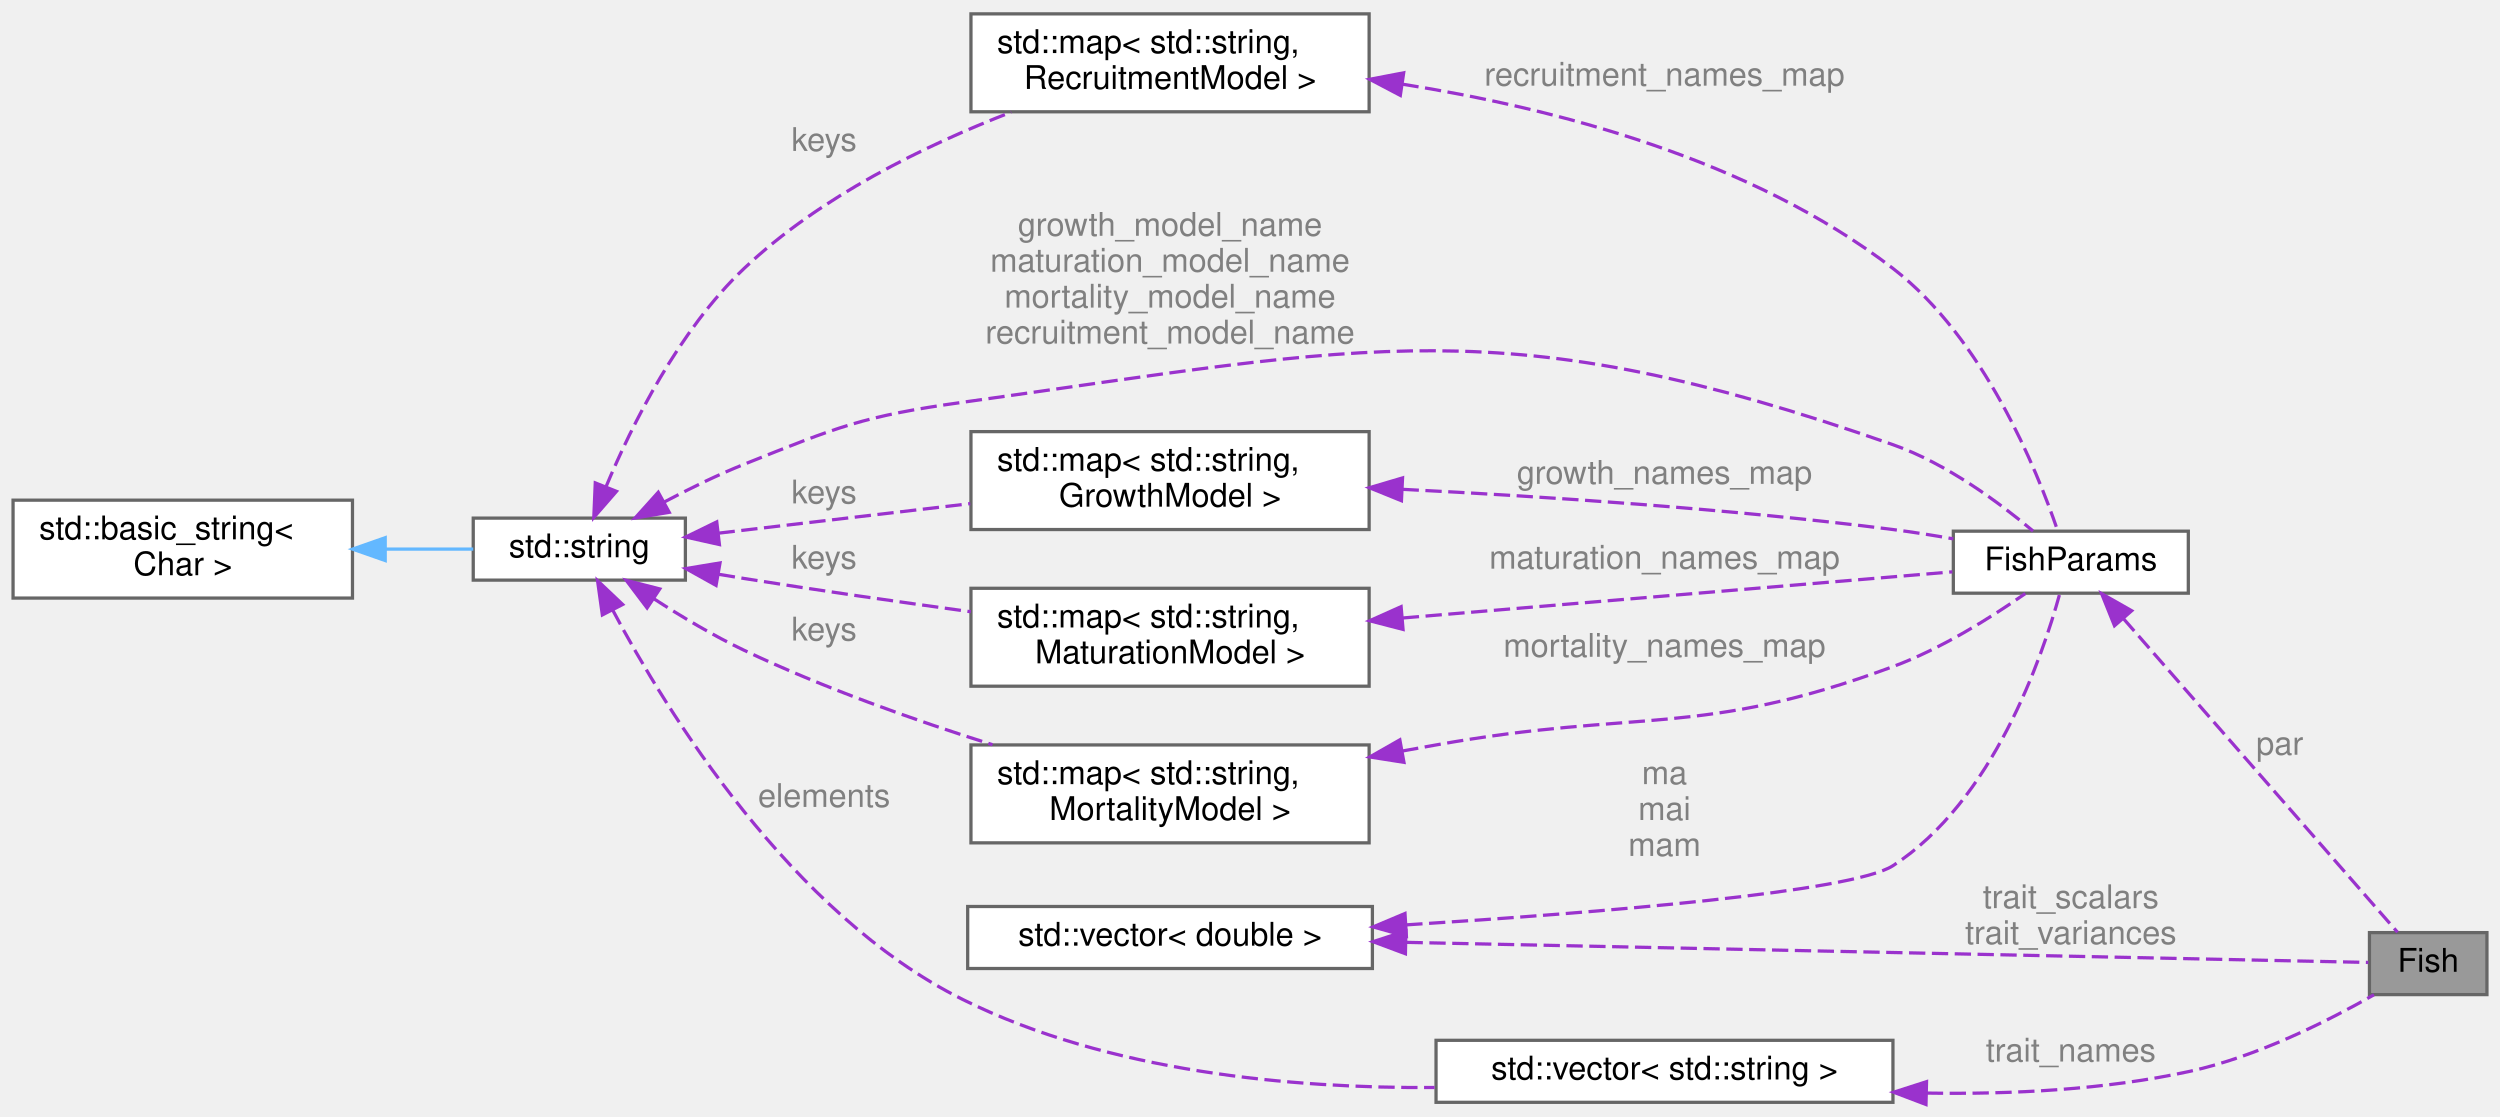
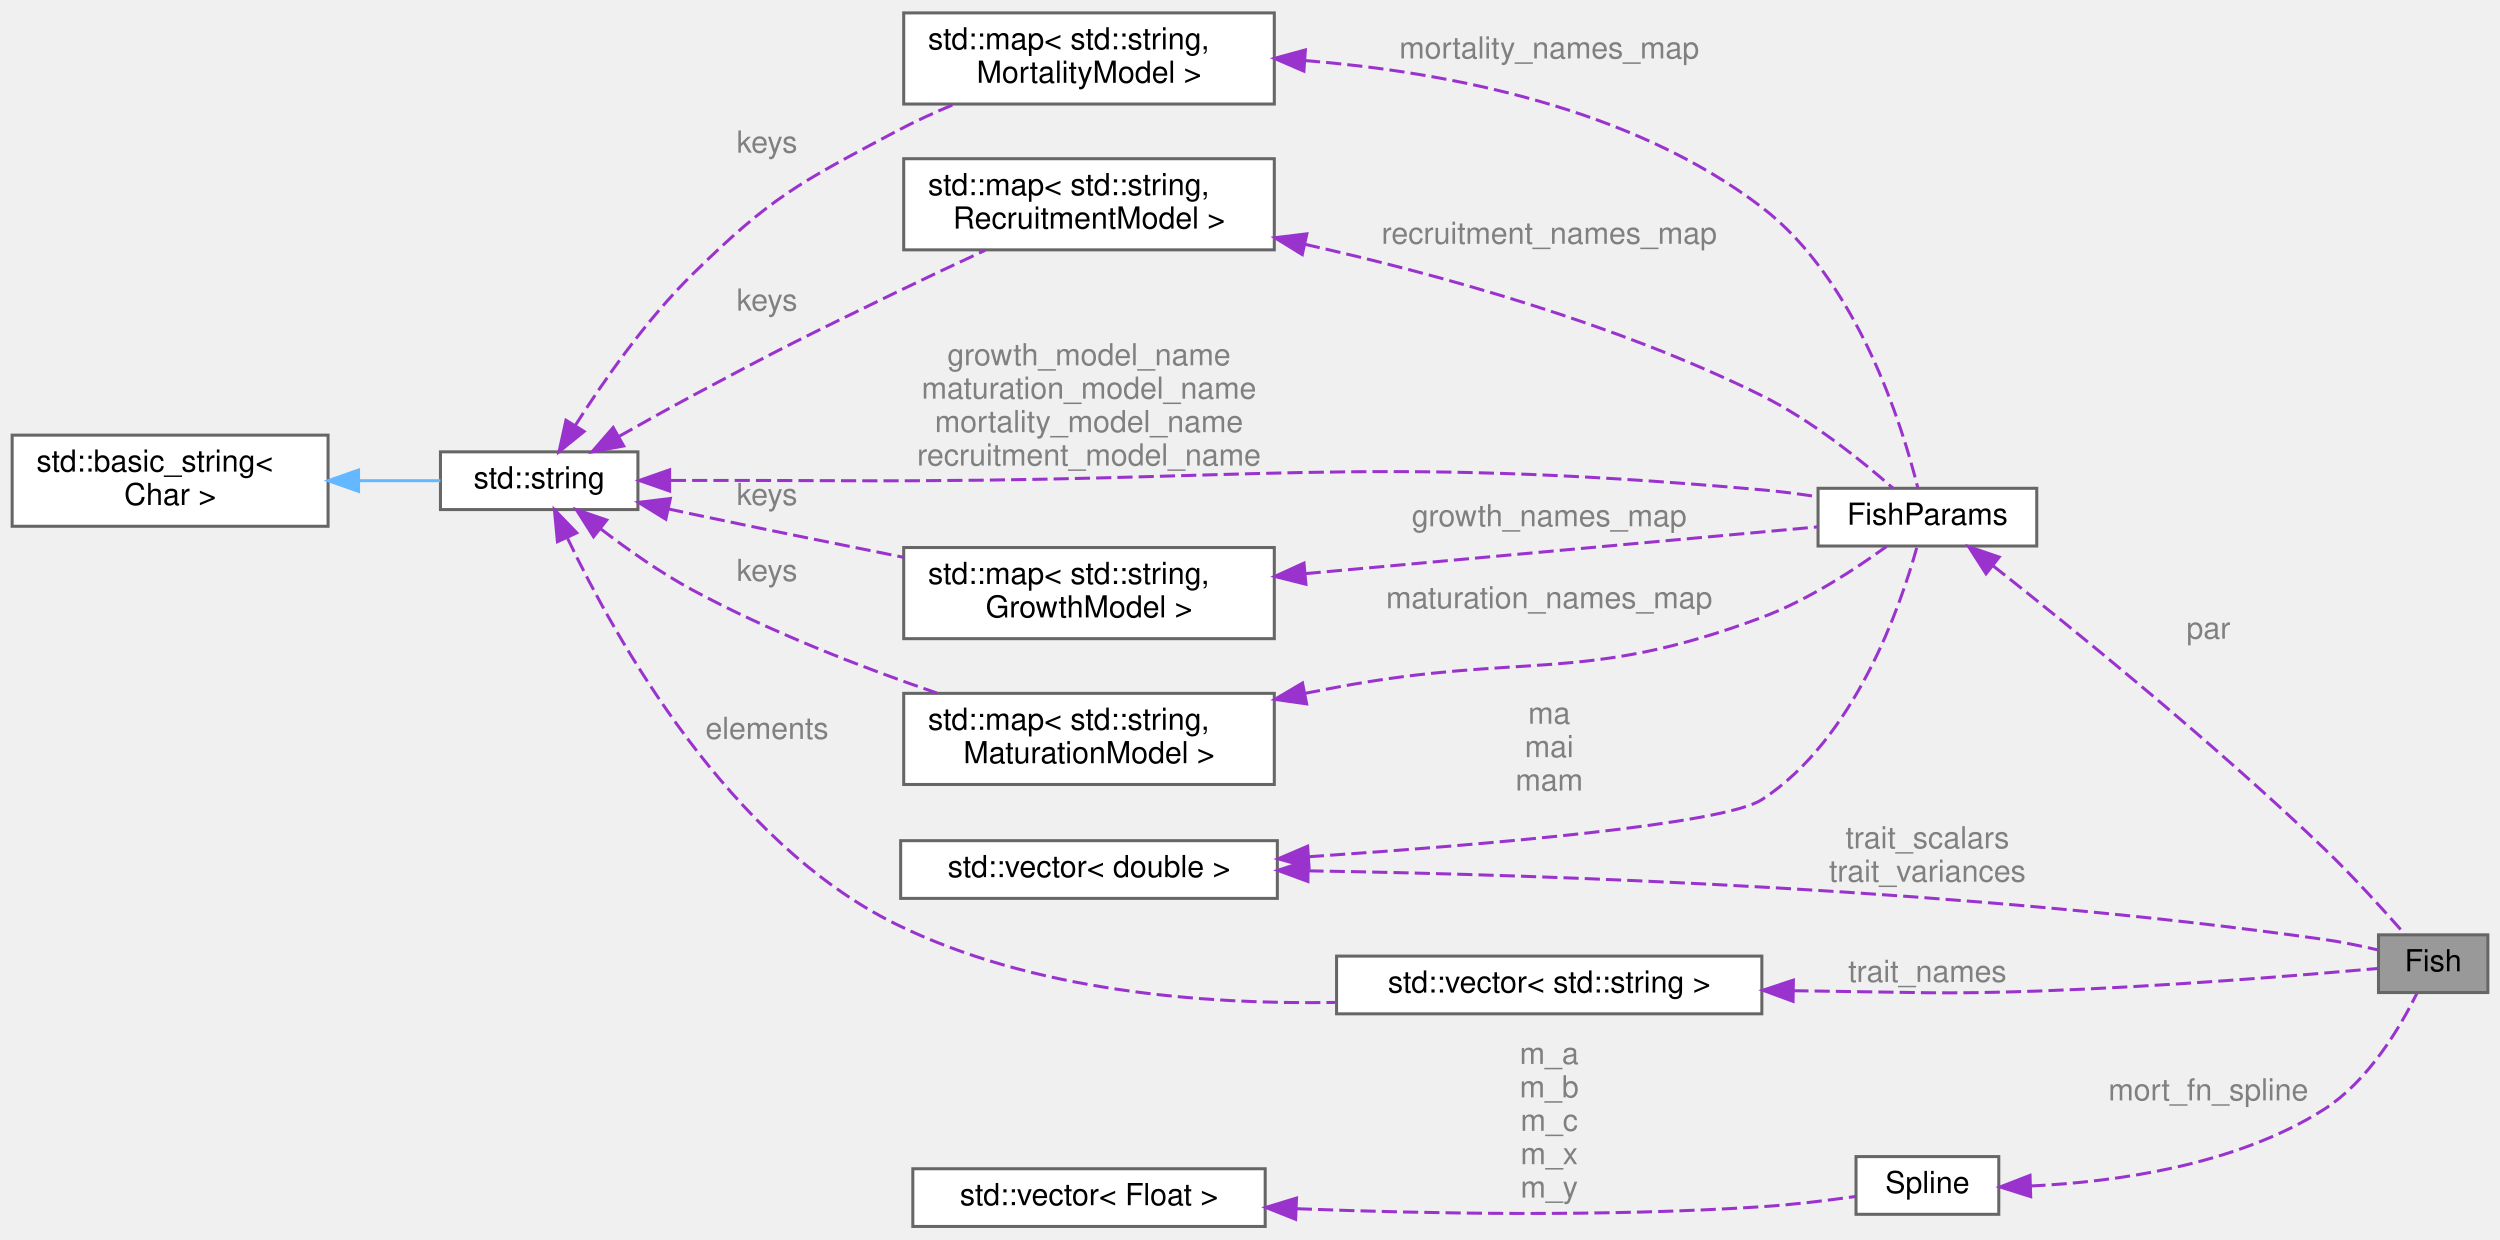
- <svg xmlns="http://www.w3.org/2000/svg" xmlns:xlink="http://www.w3.org/1999/xlink" width="766pt" height="342pt" viewBox="0.00 0.00 766.00 341.50">
-   <g id="graph0" class="graph" transform="scale(1 1) rotate(0) translate(4 337.5)">
+ <svg xmlns="http://www.w3.org/2000/svg" xmlns:xlink="http://www.w3.org/1999/xlink" width="823pt" height="408pt" viewBox="0.00 0.00 823.00 407.50">
+   <g id="graph0" class="graph" transform="scale(1 1) rotate(0) translate(4 403.5)">
    <g id="Node000001" class="node">
      <g id="a_Node000001">
        <a xlink:title=" ">
-           <polygon fill="#999999" stroke="#666666" points="758,-52 722,-52 722,-33 758,-33 758,-52" />
-           <text text-anchor="middle" x="740" y="-40" font-family="Helvetica,sans-Serif" font-size="10.00">Fish</text>
+           <polygon fill="#999999" stroke="#666666" points="815,-96 779,-96 779,-77 815,-77 815,-96" />
+           <text text-anchor="middle" x="797" y="-84" font-family="Helvetica,sans-Serif" font-size="10.00">Fish</text>
        </a>
      </g>
    </g>
    <g id="Node000002" class="node">
      <g id="a_Node000002">
        <a xlink:href="classFishParams.html" target="_top" xlink:title=" ">
-           <polygon fill="white" stroke="#666666" points="666.5,-175 594.5,-175 594.5,-156 666.5,-156 666.5,-175" />
-           <text text-anchor="middle" x="630.5" y="-163" font-family="Helvetica,sans-Serif" font-size="10.00">FishParams</text>
+           <polygon fill="white" stroke="#666666" points="666.5,-243 594.5,-243 594.5,-224 666.5,-224 666.5,-243" />
+           <text text-anchor="middle" x="630.5" y="-231" font-family="Helvetica,sans-Serif" font-size="10.00">FishParams</text>
        </a>
      </g>
    </g>
    <g id="edge1_Node000001_Node000002" class="edge">
      <g id="a_edge1_Node000001_Node000002">
        <a xlink:title=" ">
-           <path fill="none" stroke="#9a32cd" stroke-dasharray="5,2" d="M646.64,-148.18C669.61,-121.9 712.51,-72.81 730.6,-52.11" />
-           <polygon fill="#9a32cd" stroke="#9a32cd" points="643.88,-146.02 639.94,-155.85 649.15,-150.62 643.88,-146.02" />
-         </a>
-       </g>
-       <text text-anchor="middle" x="694.5" y="-106.5" font-family="Helvetica,sans-Serif" font-size="10.00" fill="grey"> par</text>
+           <path fill="none" stroke="#9a32cd" stroke-dasharray="5,2" d="M652.15,-217.46C678.3,-196.85 724.36,-159.54 761,-124.5 770.59,-115.33 780.79,-104.06 787.69,-96.18" />
+           <polygon fill="#9a32cd" stroke="#9a32cd" points="649.8,-214.86 644.09,-223.78 654.12,-220.36 649.8,-214.86" />
+         </a>
+       </g>
+       <text text-anchor="middle" x="723" y="-193.5" font-family="Helvetica,sans-Serif" font-size="10.00" fill="grey"> par</text>
    </g>
    <g id="Node000003" class="node">
      <g id="a_Node000003">
        <a xlink:title=" ">
-           <polygon fill="white" stroke="#666666" points="415.5,-205.5 293.5,-205.5 293.5,-175.5 415.5,-175.5 415.5,-205.5" />
-           <text text-anchor="start" x="301.5" y="-193.5" font-family="Helvetica,sans-Serif" font-size="10.00">std::map&lt; std::string,</text>
-           <text text-anchor="middle" x="354.5" y="-182.5" font-family="Helvetica,sans-Serif" font-size="10.00"> GrowthModel &gt;</text>
+           <polygon fill="white" stroke="#666666" points="415.5,-223.5 293.5,-223.5 293.5,-193.5 415.5,-193.5 415.5,-223.5" />
+           <text text-anchor="start" x="301.5" y="-211.5" font-family="Helvetica,sans-Serif" font-size="10.00">std::map&lt; std::string,</text>
+           <text text-anchor="middle" x="354.5" y="-200.5" font-family="Helvetica,sans-Serif" font-size="10.00"> GrowthModel &gt;</text>
        </a>
      </g>
    </g>
    <g id="edge2_Node000002_Node000003" class="edge">
      <g id="a_edge2_Node000002_Node000003">
        <a xlink:title=" ">
-           <path fill="none" stroke="#9a32cd" stroke-dasharray="5,2" d="M425.75,-187.82C469.17,-185.64 525.96,-181.86 576,-175.5 582,-174.74 588.34,-173.73 594.48,-172.65" />
-           <polygon fill="#9a32cd" stroke="#9a32cd" points="425.4,-184.33 415.58,-188.31 425.74,-191.32 425.4,-184.33" />
-         </a>
-       </g>
-       <text text-anchor="middle" x="506" y="-189.5" font-family="Helvetica,sans-Serif" font-size="10.00" fill="grey"> growth_names_map</text>
+           <path fill="none" stroke="#9a32cd" stroke-dasharray="5,2" d="M425.81,-214.92C479.71,-219.83 551.83,-226.41 594.21,-230.28" />
+           <polygon fill="#9a32cd" stroke="#9a32cd" points="425.91,-211.41 415.63,-213.99 425.27,-218.38 425.91,-211.41" />
+         </a>
+       </g>
+       <text text-anchor="middle" x="506" y="-230.5" font-family="Helvetica,sans-Serif" font-size="10.00" fill="grey"> growth_names_map</text>
    </g>
    <g id="Node000004" class="node">
      <g id="a_Node000004">
        <a xlink:title=" ">
-           <polygon fill="white" stroke="#666666" points="206,-179 141,-179 141,-160 206,-160 206,-179" />
-           <text text-anchor="middle" x="173.5" y="-167" font-family="Helvetica,sans-Serif" font-size="10.00">std::string</text>
+           <polygon fill="white" stroke="#666666" points="206,-255 141,-255 141,-236 206,-236 206,-255" />
+           <text text-anchor="middle" x="173.5" y="-243" font-family="Helvetica,sans-Serif" font-size="10.00">std::string</text>
        </a>
      </g>
    </g>
    <g id="edge12_Node000002_Node000004" class="edge">
      <g id="a_edge12_Node000002_Node000004">
        <a xlink:title=" ">
-           <path fill="none" stroke="#9a32cd" stroke-dasharray="5,2" d="M199.46,-183.9C207.17,-187.99 215.8,-192.22 224,-195.5 252.74,-206.98 260.34,-210.24 291,-214.5 416.59,-231.96 456.34,-243.45 576,-201.5 592.48,-195.72 608.74,-183.62 618.93,-175.04" />
-           <polygon fill="#9a32cd" stroke="#9a32cd" points="201.05,-180.78 190.6,-179.04 197.69,-186.92 201.05,-180.78" />
-         </a>
-       </g>
-       <text text-anchor="middle" x="354.5" y="-265.5" font-family="Helvetica,sans-Serif" font-size="10.00" fill="grey"> growth_model_name</text>
-       <text text-anchor="middle" x="354.5" y="-254.5" font-family="Helvetica,sans-Serif" font-size="10.00" fill="grey">maturation_model_name</text>
-       <text text-anchor="middle" x="354.5" y="-243.5" font-family="Helvetica,sans-Serif" font-size="10.00" fill="grey">mortality_model_name</text>
-       <text text-anchor="middle" x="354.5" y="-232.5" font-family="Helvetica,sans-Serif" font-size="10.00" fill="grey">recruitment_model_name</text>
+           <path fill="none" stroke="#9a32cd" stroke-dasharray="5,2" d="M216.85,-245.59C234.24,-245.61 254.59,-245.59 273,-245.5 407.67,-244.83 441.85,-254.37 576,-242.5 582,-241.97 588.35,-241.14 594.49,-240.2" />
+           <polygon fill="#9a32cd" stroke="#9a32cd" points="216.44,-242.09 206.44,-245.58 216.44,-249.09 216.44,-242.09" />
+         </a>
+       </g>
+       <text text-anchor="middle" x="354.5" y="-283.5" font-family="Helvetica,sans-Serif" font-size="10.00" fill="grey"> growth_model_name</text>
+       <text text-anchor="middle" x="354.5" y="-272.5" font-family="Helvetica,sans-Serif" font-size="10.00" fill="grey">maturation_model_name</text>
+       <text text-anchor="middle" x="354.5" y="-261.5" font-family="Helvetica,sans-Serif" font-size="10.00" fill="grey">mortality_model_name</text>
+       <text text-anchor="middle" x="354.5" y="-250.5" font-family="Helvetica,sans-Serif" font-size="10.00" fill="grey">recruitment_model_name</text>
    </g>
    <g id="edge3_Node000003_Node000004" class="edge">
      <g id="a_edge3_Node000003_Node000004">
        <a xlink:title=" ">
-           <path fill="none" stroke="#9a32cd" stroke-dasharray="5,2" d="M216.17,-174.39C239.1,-177.08 267.95,-180.46 293.29,-183.44" />
-           <polygon fill="#9a32cd" stroke="#9a32cd" points="216.43,-170.9 206.09,-173.21 215.61,-177.85 216.43,-170.9" />
-         </a>
-       </g>
-       <text text-anchor="middle" x="248.5" y="-183.5" font-family="Helvetica,sans-Serif" font-size="10.00" fill="grey"> keys</text>
+           <path fill="none" stroke="#9a32cd" stroke-dasharray="5,2" d="M215.98,-236.22C218.69,-235.63 221.39,-235.05 224,-234.5 246.66,-229.71 271.6,-224.65 293.49,-220.28" />
+           <polygon fill="#9a32cd" stroke="#9a32cd" points="215.19,-232.81 206.17,-238.36 216.68,-239.65 215.19,-232.81" />
+         </a>
+       </g>
+       <text text-anchor="middle" x="248.5" y="-237.5" font-family="Helvetica,sans-Serif" font-size="10.00" fill="grey"> keys</text>
    </g>
    <g id="Node000006" class="node">
      <g id="a_Node000006">
        <a xlink:title=" ">
-           <polygon fill="white" stroke="#666666" points="415.5,-157.5 293.5,-157.5 293.5,-127.5 415.5,-127.5 415.5,-157.5" />
-           <text text-anchor="start" x="301.5" y="-145.5" font-family="Helvetica,sans-Serif" font-size="10.00">std::map&lt; std::string,</text>
-           <text text-anchor="middle" x="354.5" y="-134.5" font-family="Helvetica,sans-Serif" font-size="10.00"> MaturationModel &gt;</text>
+           <polygon fill="white" stroke="#666666" points="415.5,-175.5 293.5,-175.5 293.5,-145.5 415.5,-145.5 415.5,-175.5" />
+           <text text-anchor="start" x="301.5" y="-163.5" font-family="Helvetica,sans-Serif" font-size="10.00">std::map&lt; std::string,</text>
+           <text text-anchor="middle" x="354.5" y="-152.5" font-family="Helvetica,sans-Serif" font-size="10.00"> MaturationModel &gt;</text>
        </a>
      </g>
    </g>
    <g id="edge6_Node000006_Node000004" class="edge">
      <g id="a_edge6_Node000006_Node000004">
        <a xlink:title=" ">
-           <path fill="none" stroke="#9a32cd" stroke-dasharray="5,2" d="M216.25,-161.78C218.87,-161.34 221.47,-160.91 224,-160.5 246.64,-156.87 271.57,-153.3 293.46,-150.31" />
-           <polygon fill="#9a32cd" stroke="#9a32cd" points="215.4,-158.38 206.15,-163.54 216.61,-165.27 215.4,-158.38" />
-         </a>
-       </g>
-       <text text-anchor="middle" x="248.5" y="-163.5" font-family="Helvetica,sans-Serif" font-size="10.00" fill="grey"> keys</text>
+           <path fill="none" stroke="#9a32cd" stroke-dasharray="5,2" d="M193.81,-229.6C202.65,-222.82 213.48,-215.18 224,-209.5 249.49,-195.73 279.67,-184.07 304.49,-175.58" />
+           <polygon fill="#9a32cd" stroke="#9a32cd" points="191.4,-227.05 185.72,-235.99 195.74,-232.54 191.4,-227.05" />
+         </a>
+       </g>
+       <text text-anchor="middle" x="248.5" y="-212.5" font-family="Helvetica,sans-Serif" font-size="10.00" fill="grey"> keys</text>
    </g>
    <g id="Node000007" class="node">
      <g id="a_Node000007">
        <a xlink:title=" ">
-           <polygon fill="white" stroke="#666666" points="415.5,-109.5 293.5,-109.5 293.5,-79.5 415.5,-79.5 415.5,-109.5" />
-           <text text-anchor="start" x="301.5" y="-97.5" font-family="Helvetica,sans-Serif" font-size="10.00">std::map&lt; std::string,</text>
-           <text text-anchor="middle" x="354.5" y="-86.5" font-family="Helvetica,sans-Serif" font-size="10.00"> MortalityModel &gt;</text>
+           <polygon fill="white" stroke="#666666" points="415.5,-399.5 293.5,-399.5 293.5,-369.5 415.5,-369.5 415.5,-399.5" />
+           <text text-anchor="start" x="301.5" y="-387.5" font-family="Helvetica,sans-Serif" font-size="10.00">std::map&lt; std::string,</text>
+           <text text-anchor="middle" x="354.5" y="-376.5" font-family="Helvetica,sans-Serif" font-size="10.00"> MortalityModel &gt;</text>
        </a>
      </g>
    </g>
    <g id="edge8_Node000007_Node000004" class="edge">
      <g id="a_edge8_Node000007_Node000004">
        <a xlink:title=" ">
-           <path fill="none" stroke="#9a32cd" stroke-dasharray="5,2" d="M196.35,-154.29C204.75,-148.85 214.58,-142.97 224,-138.5 248.24,-126.99 276.31,-117.06 300.11,-109.57" />
-           <polygon fill="#9a32cd" stroke="#9a32cd" points="194.27,-151.47 187.88,-159.93 198.15,-157.3 194.27,-151.47" />
-         </a>
-       </g>
-       <text text-anchor="middle" x="248.5" y="-141.5" font-family="Helvetica,sans-Serif" font-size="10.00" fill="grey"> keys</text>
+           <path fill="none" stroke="#9a32cd" stroke-dasharray="5,2" d="M185.33,-263.61C194.52,-278.09 208.62,-298.39 224,-313.5 249.94,-338.99 258.89,-343.41 291,-360.5 297.05,-363.72 303.64,-366.73 310.18,-369.46" />
+           <polygon fill="#9a32cd" stroke="#9a32cd" points="188.28,-261.72 180.04,-255.05 182.32,-265.4 188.28,-261.72" />
+         </a>
+       </g>
+       <text text-anchor="middle" x="248.5" y="-353.5" font-family="Helvetica,sans-Serif" font-size="10.00" fill="grey"> keys</text>
    </g>
    <g id="Node000008" class="node">
      <g id="a_Node000008">
        <a xlink:title=" ">
-           <polygon fill="white" stroke="#666666" points="415.5,-333.5 293.5,-333.5 293.5,-303.5 415.5,-303.5 415.5,-333.5" />
-           <text text-anchor="start" x="301.5" y="-321.5" font-family="Helvetica,sans-Serif" font-size="10.00">std::map&lt; std::string,</text>
-           <text text-anchor="middle" x="354.5" y="-310.5" font-family="Helvetica,sans-Serif" font-size="10.00"> RecruitmentModel &gt;</text>
+           <polygon fill="white" stroke="#666666" points="415.5,-351.5 293.5,-351.5 293.5,-321.5 415.5,-321.5 415.5,-351.5" />
+           <text text-anchor="start" x="301.5" y="-339.5" font-family="Helvetica,sans-Serif" font-size="10.00">std::map&lt; std::string,</text>
+           <text text-anchor="middle" x="354.5" y="-328.5" font-family="Helvetica,sans-Serif" font-size="10.00"> RecruitmentModel &gt;</text>
        </a>
      </g>
    </g>
    <g id="edge10_Node000008_Node000004" class="edge">
      <g id="a_edge10_Node000008_Node000004">
        <a xlink:title=" ">
-           <path fill="none" stroke="#9a32cd" stroke-dasharray="5,2" d="M181.68,-188.6C189.61,-207.57 203.96,-236.49 224,-255.5 247.13,-277.44 279.34,-293.15 305.85,-303.4" />
-           <polygon fill="#9a32cd" stroke="#9a32cd" points="184.89,-187.2 177.94,-179.21 178.39,-189.79 184.89,-187.2" />
-         </a>
-       </g>
-       <text text-anchor="middle" x="248.5" y="-291.5" font-family="Helvetica,sans-Serif" font-size="10.00" fill="grey"> keys</text>
+           <path fill="none" stroke="#9a32cd" stroke-dasharray="5,2" d="M199.81,-260.11C207.54,-264.49 216.08,-269.25 224,-273.5 253.43,-289.28 260.96,-292.91 291,-307.5 300.47,-312.1 310.81,-316.96 320.31,-321.36" />
+           <polygon fill="#9a32cd" stroke="#9a32cd" points="201.32,-256.94 190.9,-255.02 197.85,-263.02 201.32,-256.94" />
+         </a>
+       </g>
+       <text text-anchor="middle" x="248.5" y="-301.5" font-family="Helvetica,sans-Serif" font-size="10.00" fill="grey"> keys</text>
+     </g>
+     <g id="Node000012" class="node">
+       <g id="a_Node000012">
+         <a xlink:title=" ">
+           <polygon fill="white" stroke="#666666" points="576,-89 436,-89 436,-70 576,-70 576,-89" />
+           <text text-anchor="middle" x="506" y="-77" font-family="Helvetica,sans-Serif" font-size="10.00">std::vector&lt; std::string &gt;</text>
+         </a>
+       </g>
+     </g>
+     <g id="edge17_Node000012_Node000004" class="edge">
+       <g id="a_edge17_Node000012_Node000004">
+         <a xlink:title=" ">
+           <path fill="none" stroke="#9a32cd" stroke-dasharray="5,2" d="M182.84,-226.55C198.52,-193.59 235.87,-126.63 291,-99.5 335.7,-77.51 391.97,-73.01 435.6,-73.75" />
+           <polygon fill="#9a32cd" stroke="#9a32cd" points="179.51,-225.42 178.51,-235.96 185.87,-228.34 179.51,-225.42" />
+         </a>
+       </g>
+       <text text-anchor="middle" x="248.5" y="-160.5" font-family="Helvetica,sans-Serif" font-size="10.00" fill="grey"> elements</text>
+     </g>
+     <g id="Node000005" class="node">
+       <g id="a_Node000005">
+         <a xlink:title=" ">
+           <polygon fill="white" stroke="#666666" points="104,-260.5 0,-260.5 0,-230.5 104,-230.5 104,-260.5" />
+           <text text-anchor="start" x="8" y="-248.5" font-family="Helvetica,sans-Serif" font-size="10.00">std::basic_string&lt;</text>
+           <text text-anchor="middle" x="52" y="-237.5" font-family="Helvetica,sans-Serif" font-size="10.00"> Char &gt;</text>
+         </a>
+       </g>
+     </g>
+     <g id="edge4_Node000004_Node000005" class="edge">
+       <g id="a_edge4_Node000004_Node000005">
+         <a xlink:title=" ">
+           <path fill="none" stroke="#63b8ff" d="M114.1,-245.5C123.41,-245.5 132.68,-245.5 141,-245.5" />
+           <polygon fill="#63b8ff" stroke="#63b8ff" points="114.03,-242 104.03,-245.5 114.03,-249 114.03,-242" />
+         </a>
+       </g>
+     </g>
+     <g id="edge5_Node000002_Node000006" class="edge">
+       <g id="a_edge5_Node000002_Node000006">
+         <a xlink:title=" ">
+           <path fill="none" stroke="#9a32cd" stroke-dasharray="5,2" d="M425.61,-175.5C429.12,-176.19 432.6,-176.86 436,-177.5 497.97,-189.13 516.94,-178.42 576,-200.5 591.13,-206.16 606.65,-216.3 617.05,-223.86" />
+           <polygon fill="#9a32cd" stroke="#9a32cd" points="426.15,-172.04 415.66,-173.52 424.78,-178.91 426.15,-172.04" />
+         </a>
+       </g>
+       <text text-anchor="middle" x="506" y="-203.5" font-family="Helvetica,sans-Serif" font-size="10.00" fill="grey"> maturation_names_map</text>
+     </g>
+     <g id="edge7_Node000002_Node000007" class="edge">
+       <g id="a_edge7_Node000002_Node000007">
+         <a xlink:title=" ">
+           <path fill="none" stroke="#9a32cd" stroke-dasharray="5,2" d="M425.58,-383.82C472.41,-380.04 533.06,-368.36 576,-335.5 607.44,-311.44 622.25,-263.58 627.35,-243.13" />
+           <polygon fill="#9a32cd" stroke="#9a32cd" points="425.24,-380.33 415.51,-384.53 425.73,-387.32 425.24,-380.33" />
+         </a>
+       </g>
+       <text text-anchor="middle" x="506" y="-384.5" font-family="Helvetica,sans-Serif" font-size="10.00" fill="grey"> mortality_names_map</text>
+     </g>
+     <g id="edge9_Node000002_Node000008" class="edge">
+       <g id="a_edge9_Node000002_Node000008">
+         <a xlink:title=" ">
+           <path fill="none" stroke="#9a32cd" stroke-dasharray="5,2" d="M425.56,-323.33C470.13,-313.31 528.24,-297.17 576,-273.5 592.42,-265.36 608.95,-252.03 619.2,-243.02" />
+           <polygon fill="#9a32cd" stroke="#9a32cd" points="424.71,-319.93 415.69,-325.49 426.21,-326.77 424.71,-319.93" />
+         </a>
+       </g>
+       <text text-anchor="middle" x="506" y="-323.5" font-family="Helvetica,sans-Serif" font-size="10.00" fill="grey"> recruitment_names_map</text>
+     </g>
+     <g id="Node000009" class="node">
+       <g id="a_Node000009">
+         <a xlink:title=" ">
+           <polygon fill="white" stroke="#666666" points="416.5,-127 292.5,-127 292.5,-108 416.5,-108 416.5,-127" />
+           <text text-anchor="middle" x="354.5" y="-115" font-family="Helvetica,sans-Serif" font-size="10.00">std::vector&lt; double &gt;</text>
+         </a>
+       </g>
+     </g>
+     <g id="edge15_Node000001_Node000009" class="edge">
+       <g id="a_edge15_Node000001_Node000009">
+         <a xlink:title=" ">
+           <path fill="none" stroke="#9a32cd" stroke-dasharray="5,2" d="M426.73,-117.07C507.99,-115.75 644.67,-110.97 761,-94.5 766.8,-93.68 773.06,-92.38 778.66,-91.07" />
+           <polygon fill="#9a32cd" stroke="#9a32cd" points="426.56,-113.57 416.61,-117.22 426.66,-120.57 426.56,-113.57" />
+         </a>
+       </g>
+       <text text-anchor="middle" x="630.5" y="-124.5" font-family="Helvetica,sans-Serif" font-size="10.00" fill="grey"> trait_scalars</text>
+       <text text-anchor="middle" x="630.5" y="-113.5" font-family="Helvetica,sans-Serif" font-size="10.00" fill="grey">trait_variances</text>
+     </g>
+     <g id="edge11_Node000002_Node000009" class="edge">
+       <g id="a_edge11_Node000002_Node000009">
+         <a xlink:title=" ">
+           <path fill="none" stroke="#9a32cd" stroke-dasharray="5,2" d="M426.88,-121.71C486.46,-125.75 563.59,-132.43 576,-140.5 606.61,-160.4 621.71,-204.34 627.11,-223.85" />
+           <polygon fill="#9a32cd" stroke="#9a32cd" points="426.94,-118.21 416.73,-121.03 426.48,-125.19 426.94,-118.21" />
+         </a>
+       </g>
+       <text text-anchor="middle" x="506" y="-165.5" font-family="Helvetica,sans-Serif" font-size="10.00" fill="grey"> ma</text>
+       <text text-anchor="middle" x="506" y="-154.5" font-family="Helvetica,sans-Serif" font-size="10.00" fill="grey">mai</text>
+       <text text-anchor="middle" x="506" y="-143.5" font-family="Helvetica,sans-Serif" font-size="10.00" fill="grey">mam</text>
    </g>
    <g id="Node000010" class="node">
      <g id="a_Node000010">
-         <a xlink:title=" ">
-           <polygon fill="white" stroke="#666666" points="576,-19 436,-19 436,0 576,0 576,-19" />
-           <text text-anchor="middle" x="506" y="-7" font-family="Helvetica,sans-Serif" font-size="10.00">std::vector&lt; std::string &gt;</text>
-         </a>
-       </g>
-     </g>
-     <g id="edge15_Node000010_Node000004" class="edge">
-       <g id="a_edge15_Node000010_Node000004">
-         <a xlink:title=" ">
-           <path fill="none" stroke="#9a32cd" stroke-dasharray="5,2" d="M183.71,-150.87C200.26,-119.67 238.32,-57.73 291,-31.5 335.64,-9.28 391.91,-4.25 435.55,-4.53" />
-           <polygon fill="#9a32cd" stroke="#9a32cd" points="180.56,-149.34 179.09,-159.83 186.78,-152.54 180.56,-149.34" />
-         </a>
-       </g>
-       <text text-anchor="middle" x="248.5" y="-90.5" font-family="Helvetica,sans-Serif" font-size="10.00" fill="grey"> elements</text>
-     </g>
-     <g id="Node000005" class="node">
-       <g id="a_Node000005">
-         <a xlink:title=" ">
-           <polygon fill="white" stroke="#666666" points="104,-184.5 0,-184.5 0,-154.5 104,-154.5 104,-184.5" />
-           <text text-anchor="start" x="8" y="-172.5" font-family="Helvetica,sans-Serif" font-size="10.00">std::basic_string&lt;</text>
-           <text text-anchor="middle" x="52" y="-161.5" font-family="Helvetica,sans-Serif" font-size="10.00"> Char &gt;</text>
-         </a>
-       </g>
-     </g>
-     <g id="edge4_Node000004_Node000005" class="edge">
-       <g id="a_edge4_Node000004_Node000005">
-         <a xlink:title=" ">
-           <path fill="none" stroke="#63b8ff" d="M114.1,-169.5C123.41,-169.5 132.68,-169.5 141,-169.5" />
-           <polygon fill="#63b8ff" stroke="#63b8ff" points="114.03,-166 104.03,-169.5 114.03,-173 114.03,-166" />
-         </a>
-       </g>
-     </g>
-     <g id="edge5_Node000002_Node000006" class="edge">
-       <g id="a_edge5_Node000002_Node000006">
-         <a xlink:title=" ">
-           <path fill="none" stroke="#9a32cd" stroke-dasharray="5,2" d="M425.81,-148.4C479.71,-152.93 551.83,-158.98 594.21,-162.54" />
-           <polygon fill="#9a32cd" stroke="#9a32cd" points="425.89,-144.9 415.63,-147.55 425.3,-151.87 425.89,-144.9" />
-         </a>
-       </g>
-       <text text-anchor="middle" x="506" y="-163.5" font-family="Helvetica,sans-Serif" font-size="10.00" fill="grey"> maturation_names_map</text>
-     </g>
-     <g id="edge7_Node000002_Node000007" class="edge">
-       <g id="a_edge7_Node000002_Node000007">
-         <a xlink:title=" ">
-           <path fill="none" stroke="#9a32cd" stroke-dasharray="5,2" d="M425.63,-107.63C429.14,-108.27 432.61,-108.89 436,-109.5 498.14,-120.62 516.79,-111.59 576,-133.5 590.82,-138.98 606.14,-148.62 616.56,-155.89" />
-           <polygon fill="#9a32cd" stroke="#9a32cd" points="426.17,-104.17 415.7,-105.82 424.91,-111.06 426.17,-104.17" />
-         </a>
-       </g>
-       <text text-anchor="middle" x="506" y="-136.5" font-family="Helvetica,sans-Serif" font-size="10.00" fill="grey"> mortality_names_map</text>
-     </g>
-     <g id="edge9_Node000002_Node000008" class="edge">
-       <g id="a_edge9_Node000002_Node000008">
-         <a xlink:title=" ">
-           <path fill="none" stroke="#9a32cd" stroke-dasharray="5,2" d="M425.71,-311.96C472.31,-304.58 532.66,-288.89 576,-255.5 603.79,-234.09 620.09,-193.81 626.42,-175.28" />
-           <polygon fill="#9a32cd" stroke="#9a32cd" points="425.06,-308.52 415.68,-313.45 426.09,-315.44 425.06,-308.52" />
-         </a>
-       </g>
-       <text text-anchor="middle" x="506" y="-311.5" font-family="Helvetica,sans-Serif" font-size="10.00" fill="grey"> recruitment_names_map</text>
-     </g>
-     <g id="Node000009" class="node">
-       <g id="a_Node000009">
-         <a xlink:title=" ">
-           <polygon fill="white" stroke="#666666" points="416.5,-60 292.5,-60 292.5,-41 416.5,-41 416.5,-60" />
-           <text text-anchor="middle" x="354.5" y="-48" font-family="Helvetica,sans-Serif" font-size="10.00">std::vector&lt; double &gt;</text>
-         </a>
-       </g>
-     </g>
-     <g id="edge13_Node000001_Node000009" class="edge">
-       <g id="a_edge13_Node000001_Node000009">
-         <a xlink:title=" ">
-           <path fill="none" stroke="#9a32cd" stroke-dasharray="5,2" d="M426.96,-49.01C518.24,-47.11 670.52,-43.93 721.66,-42.86" />
-           <polygon fill="#9a32cd" stroke="#9a32cd" points="426.62,-45.52 416.69,-49.22 426.76,-52.51 426.62,-45.52" />
-         </a>
-       </g>
-       <text text-anchor="middle" x="630.5" y="-59.5" font-family="Helvetica,sans-Serif" font-size="10.00" fill="grey"> trait_scalars</text>
-       <text text-anchor="middle" x="630.5" y="-48.5" font-family="Helvetica,sans-Serif" font-size="10.00" fill="grey">trait_variances</text>
-     </g>
-     <g id="edge11_Node000002_Node000009" class="edge">
-       <g id="a_edge11_Node000002_Node000009">
-         <a xlink:title=" ">
-           <path fill="none" stroke="#9a32cd" stroke-dasharray="5,2" d="M426.87,-54.37C486.45,-58.14 563.58,-64.46 576,-72.5 606.66,-92.33 621.73,-136.31 627.11,-155.84" />
-           <polygon fill="#9a32cd" stroke="#9a32cd" points="426.92,-50.87 416.72,-53.75 426.49,-57.86 426.92,-50.87" />
-         </a>
-       </g>
-       <text text-anchor="middle" x="506" y="-97.5" font-family="Helvetica,sans-Serif" font-size="10.00" fill="grey"> ma</text>
-       <text text-anchor="middle" x="506" y="-86.5" font-family="Helvetica,sans-Serif" font-size="10.00" fill="grey">mai</text>
-       <text text-anchor="middle" x="506" y="-75.5" font-family="Helvetica,sans-Serif" font-size="10.00" fill="grey">mam</text>
-     </g>
-     <g id="edge14_Node000001_Node000010" class="edge">
-       <g id="a_edge14_Node000001_Node000010">
-         <a xlink:title=" ">
-           <path fill="none" stroke="#9a32cd" stroke-dasharray="5,2" d="M586.38,-2.83C612.33,-2.41 641.12,-3.85 667,-9.5 687.55,-13.99 709.26,-24.9 723.39,-32.95" />
-           <polygon fill="#9a32cd" stroke="#9a32cd" points="586.12,0.67 576.21,-3.09 586.29,-6.33 586.12,0.67" />
-         </a>
-       </g>
-       <text text-anchor="middle" x="630.5" y="-12.5" font-family="Helvetica,sans-Serif" font-size="10.00" fill="grey"> trait_names</text>
+         <a xlink:href="classSpline.html" target="_top" xlink:title=" ">
+           <polygon fill="white" stroke="#666666" points="654,-23 607,-23 607,-4 654,-4 654,-23" />
+           <text text-anchor="middle" x="630.5" y="-11" font-family="Helvetica,sans-Serif" font-size="10.00">Spline</text>
+         </a>
+       </g>
+     </g>
+     <g id="edge13_Node000001_Node000010" class="edge">
+       <g id="a_edge13_Node000001_Node000010">
+         <a xlink:title=" ">
+           <path fill="none" stroke="#9a32cd" stroke-dasharray="5,2" d="M664.4,-13.32C692.14,-14.62 731.86,-20 761,-38.5 775.63,-47.79 786.13,-65.56 791.62,-76.68" />
+           <polygon fill="#9a32cd" stroke="#9a32cd" points="664.5,-9.82 654.4,-13 664.28,-16.82 664.5,-9.82" />
+         </a>
+       </g>
+       <text text-anchor="middle" x="723" y="-41.5" font-family="Helvetica,sans-Serif" font-size="10.00" fill="grey"> mort_fn_spline</text>
+     </g>
+     <g id="Node000011" class="node">
+       <g id="a_Node000011">
+         <a xlink:title=" ">
+           <polygon fill="white" stroke="#666666" points="412.5,-19 296.5,-19 296.5,0 412.5,0 412.5,-19" />
+           <text text-anchor="middle" x="354.5" y="-7" font-family="Helvetica,sans-Serif" font-size="10.00">std::vector&lt; Float &gt;</text>
+         </a>
+       </g>
+     </g>
+     <g id="edge14_Node000010_Node000011" class="edge">
+       <g id="a_edge14_Node000010_Node000011">
+         <a xlink:title=" ">
+           <path fill="none" stroke="#9a32cd" stroke-dasharray="5,2" d="M422.89,-5.84C466.59,-4.15 524.72,-3.16 576,-6.5 586.19,-7.16 597.4,-8.53 606.92,-9.88" />
+           <polygon fill="#9a32cd" stroke="#9a32cd" points="422.52,-2.35 412.67,-6.26 422.81,-9.35 422.52,-2.35" />
+         </a>
+       </g>
+       <text text-anchor="middle" x="506" y="-53.5" font-family="Helvetica,sans-Serif" font-size="10.00" fill="grey"> m_a</text>
+       <text text-anchor="middle" x="506" y="-42.5" font-family="Helvetica,sans-Serif" font-size="10.00" fill="grey">m_b</text>
+       <text text-anchor="middle" x="506" y="-31.5" font-family="Helvetica,sans-Serif" font-size="10.00" fill="grey">m_c</text>
+       <text text-anchor="middle" x="506" y="-20.5" font-family="Helvetica,sans-Serif" font-size="10.00" fill="grey">m_x</text>
+       <text text-anchor="middle" x="506" y="-9.5" font-family="Helvetica,sans-Serif" font-size="10.00" fill="grey">m_y</text>
+     </g>
+     <g id="edge16_Node000001_Node000012" class="edge">
+       <g id="a_edge16_Node000001_Node000012">
+         <a xlink:title=" ">
+           <path fill="none" stroke="#9a32cd" stroke-dasharray="5,2" d="M586.36,-77.6C588.94,-77.56 591.49,-77.53 594,-77.5 626.44,-77.13 634.58,-76.37 667,-77.5 707.16,-78.9 754.23,-82.74 778.91,-84.93" />
+           <polygon fill="#9a32cd" stroke="#9a32cd" points="586.27,-74.1 576.33,-77.76 586.38,-81.1 586.27,-74.1" />
+         </a>
+       </g>
+       <text text-anchor="middle" x="630.5" y="-80.5" font-family="Helvetica,sans-Serif" font-size="10.00" fill="grey"> trait_names</text>
    </g>
  </g>
</svg>
